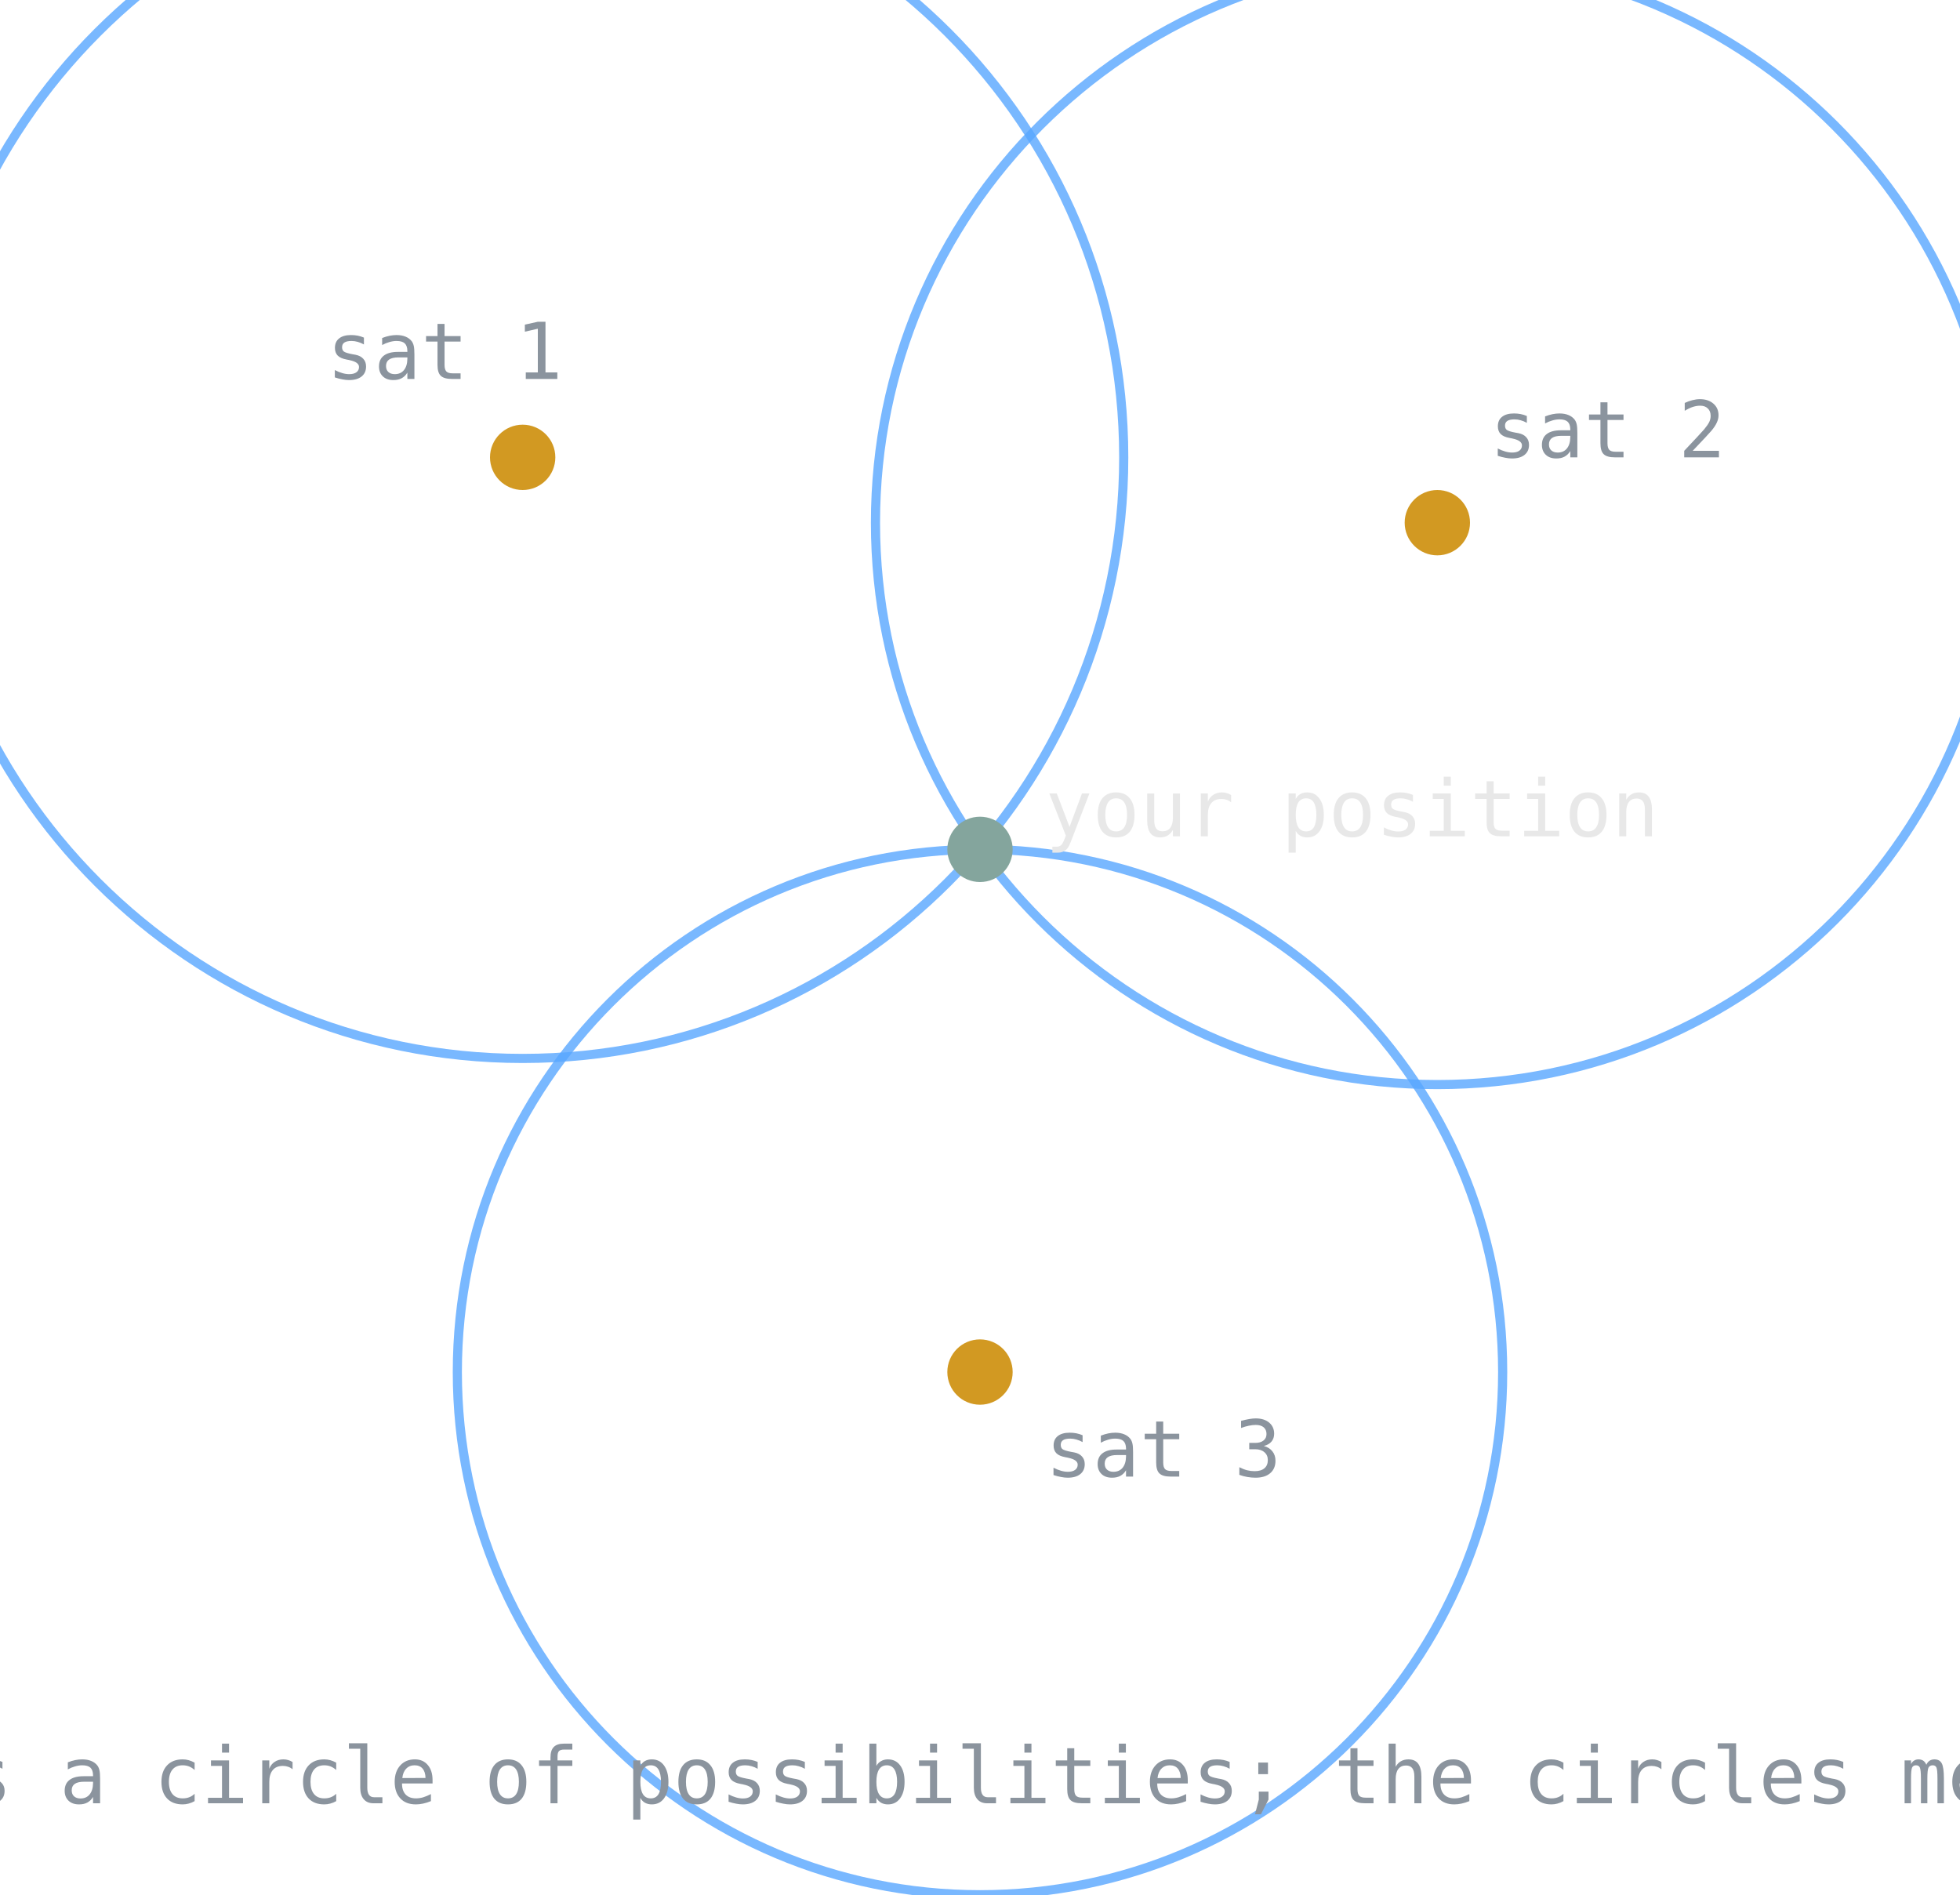
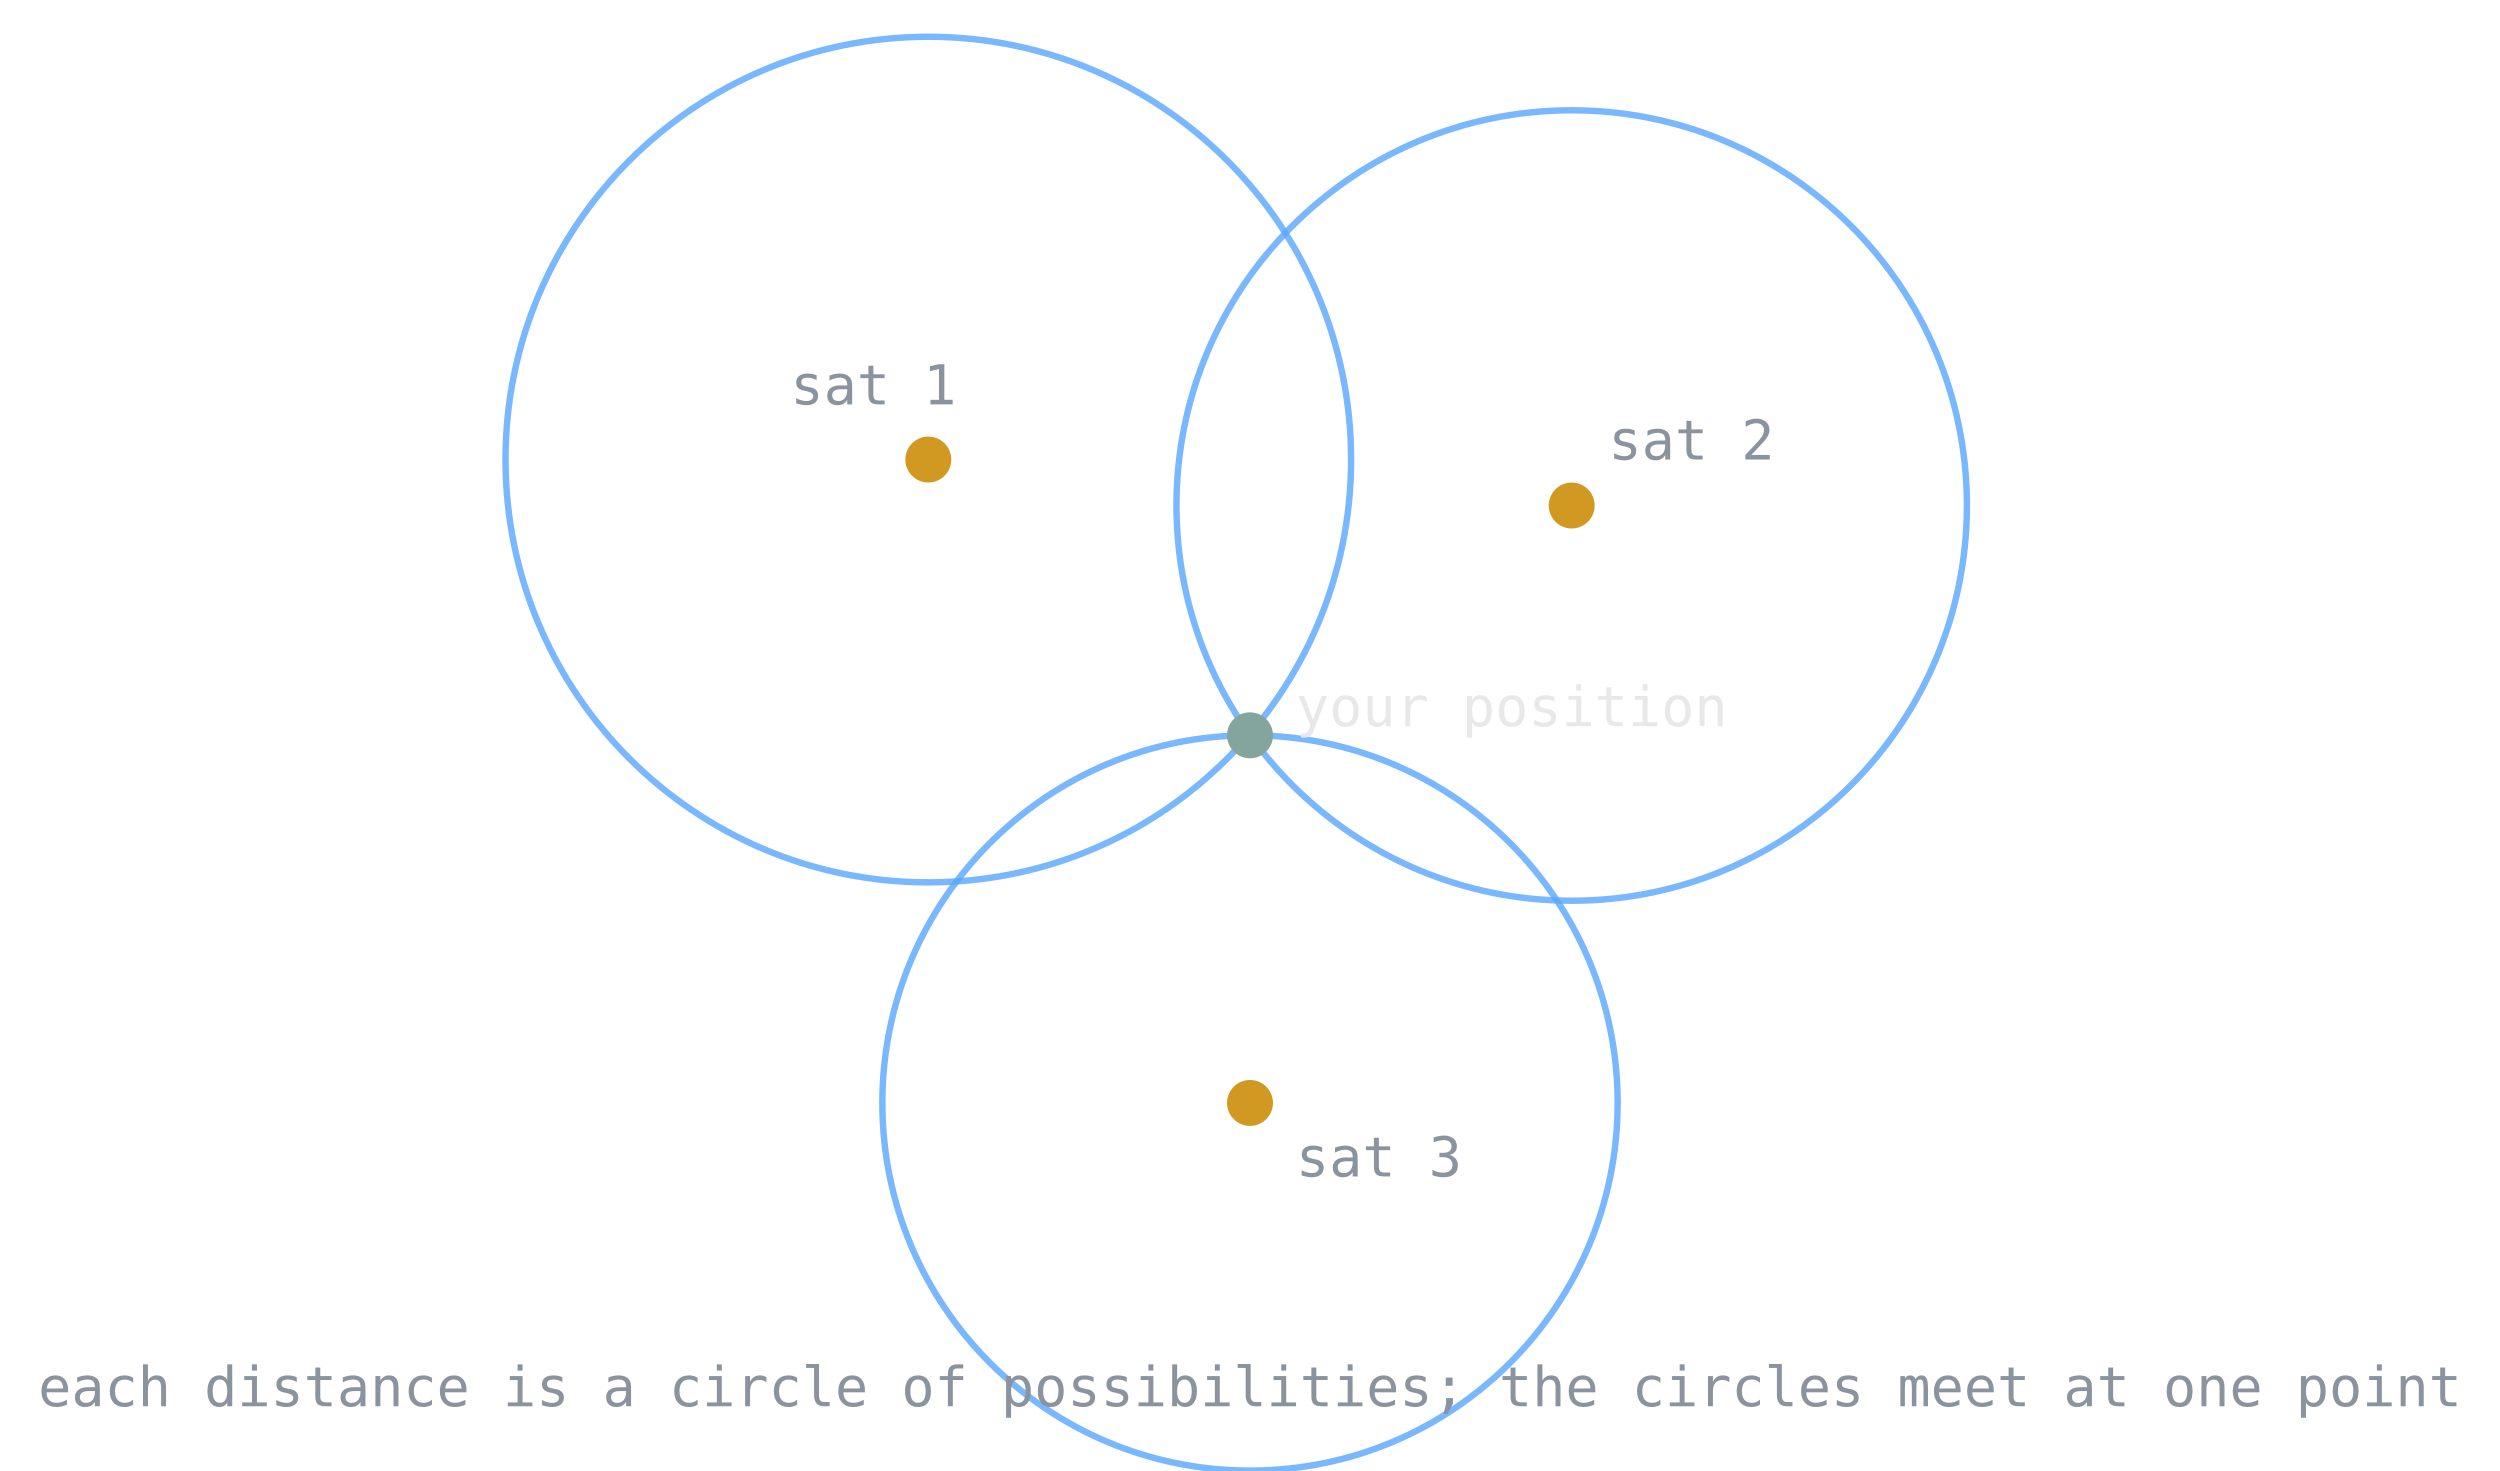
- <svg xmlns="http://www.w3.org/2000/svg" viewBox="0 0 300 290" fill="none" role="img" aria-label="GPS trilateration: distance circles from three satellites intersect at the receiver's position">
+ <svg xmlns="http://www.w3.org/2000/svg" viewBox="-122 -30 544 320" fill="none" role="img" aria-label="GPS trilateration: distance circles from three satellites intersect at the receiver's position">
  <style>
    text { font-family: 'IBM Plex Mono', 'SF Mono', 'Fira Code', 'Consolas', monospace; }
    .range { fill: none; stroke: #58a6ff; stroke-width: 1.4; opacity: 0.8; }
    .sat { fill: #d29922; }
    .pos { fill: #84a59d; }
    .lbl { fill: #8b949e; font-size: 12px; }
    .poslbl { fill: #e8e8e8; font-size: 12px; }
    .cap { fill: #8b949e; font-size: 12px; text-anchor: middle; }
  </style>
  <circle class="range" cx="80" cy="70" r="92" />
  <circle class="range" cx="220" cy="80" r="86" />
  <circle class="range" cx="150" cy="210" r="80" />
  <circle class="sat" cx="80" cy="70" r="5" />
  <text class="lbl" x="50" y="58">sat 1</text>
  <circle class="sat" cx="220" cy="80" r="5" />
  <text class="lbl" x="228" y="70">sat 2</text>
  <circle class="sat" cx="150" cy="210" r="5" />
  <text class="lbl" x="160" y="226">sat 3</text>
  <circle class="pos" cx="150" cy="130" r="5" />
  <text class="poslbl" x="160" y="128">your position</text>
  <text class="cap" x="150" y="276">each distance is a circle of possibilities; the circles meet at one point</text>
</svg>
